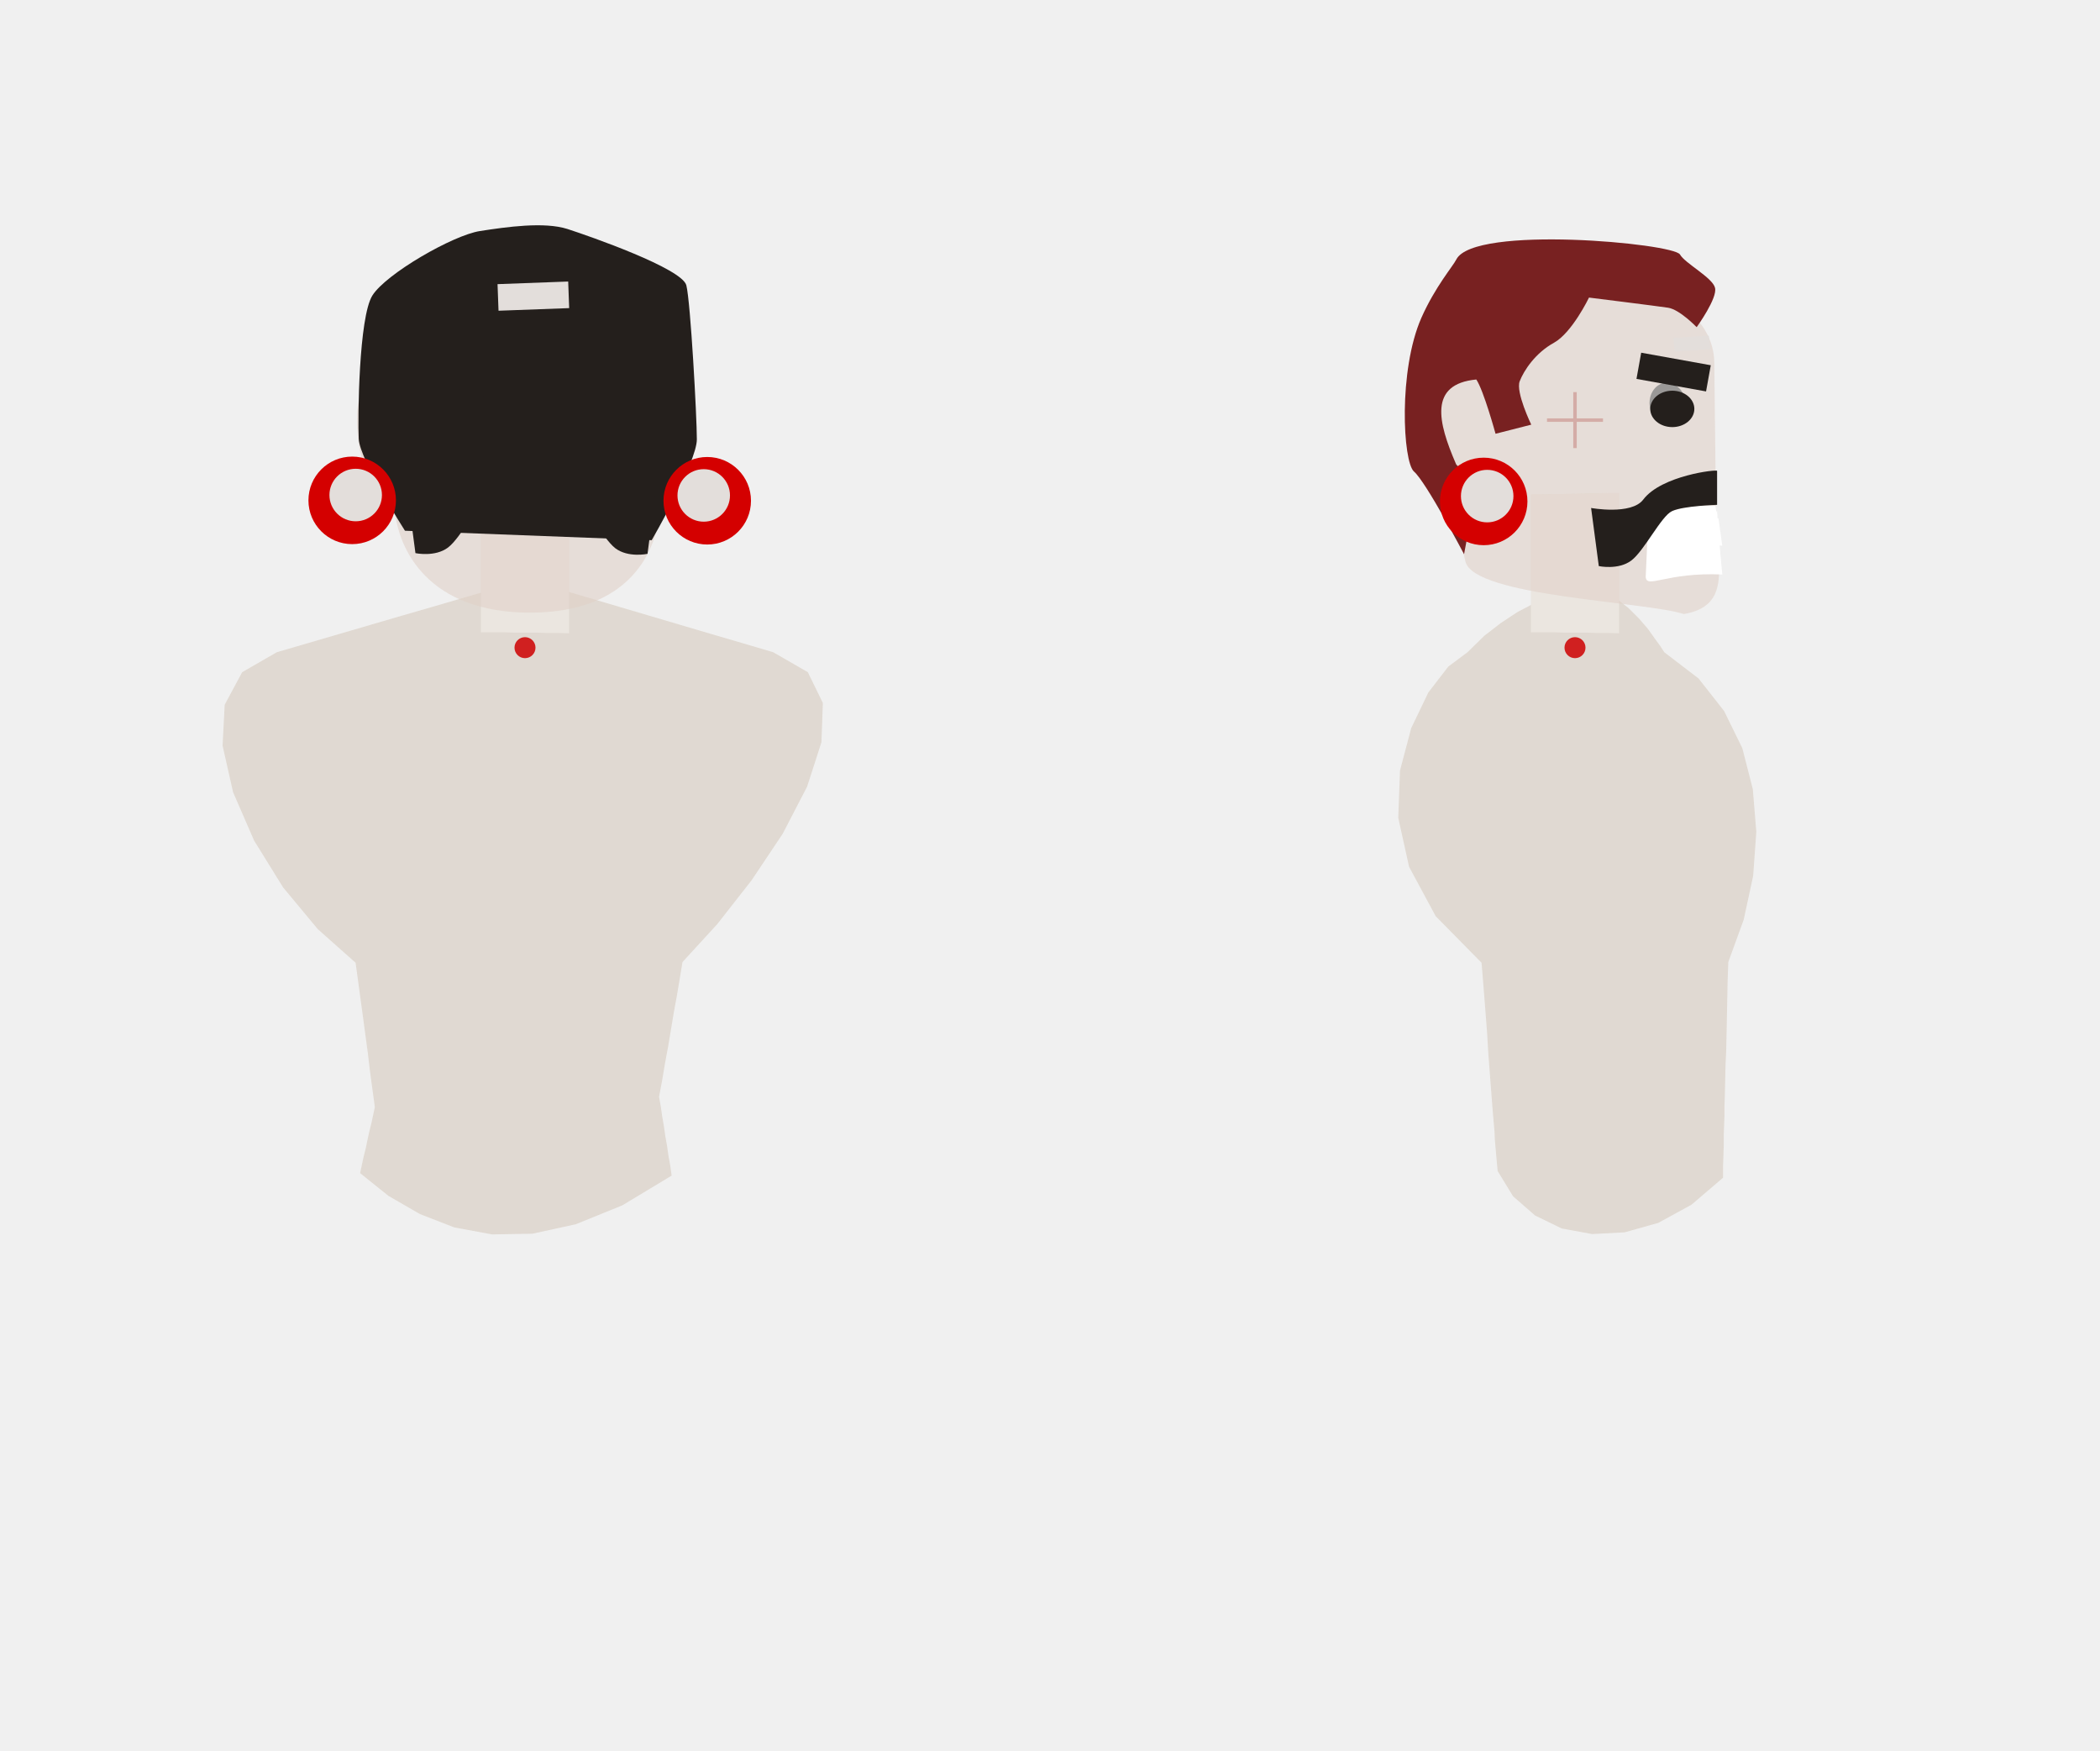
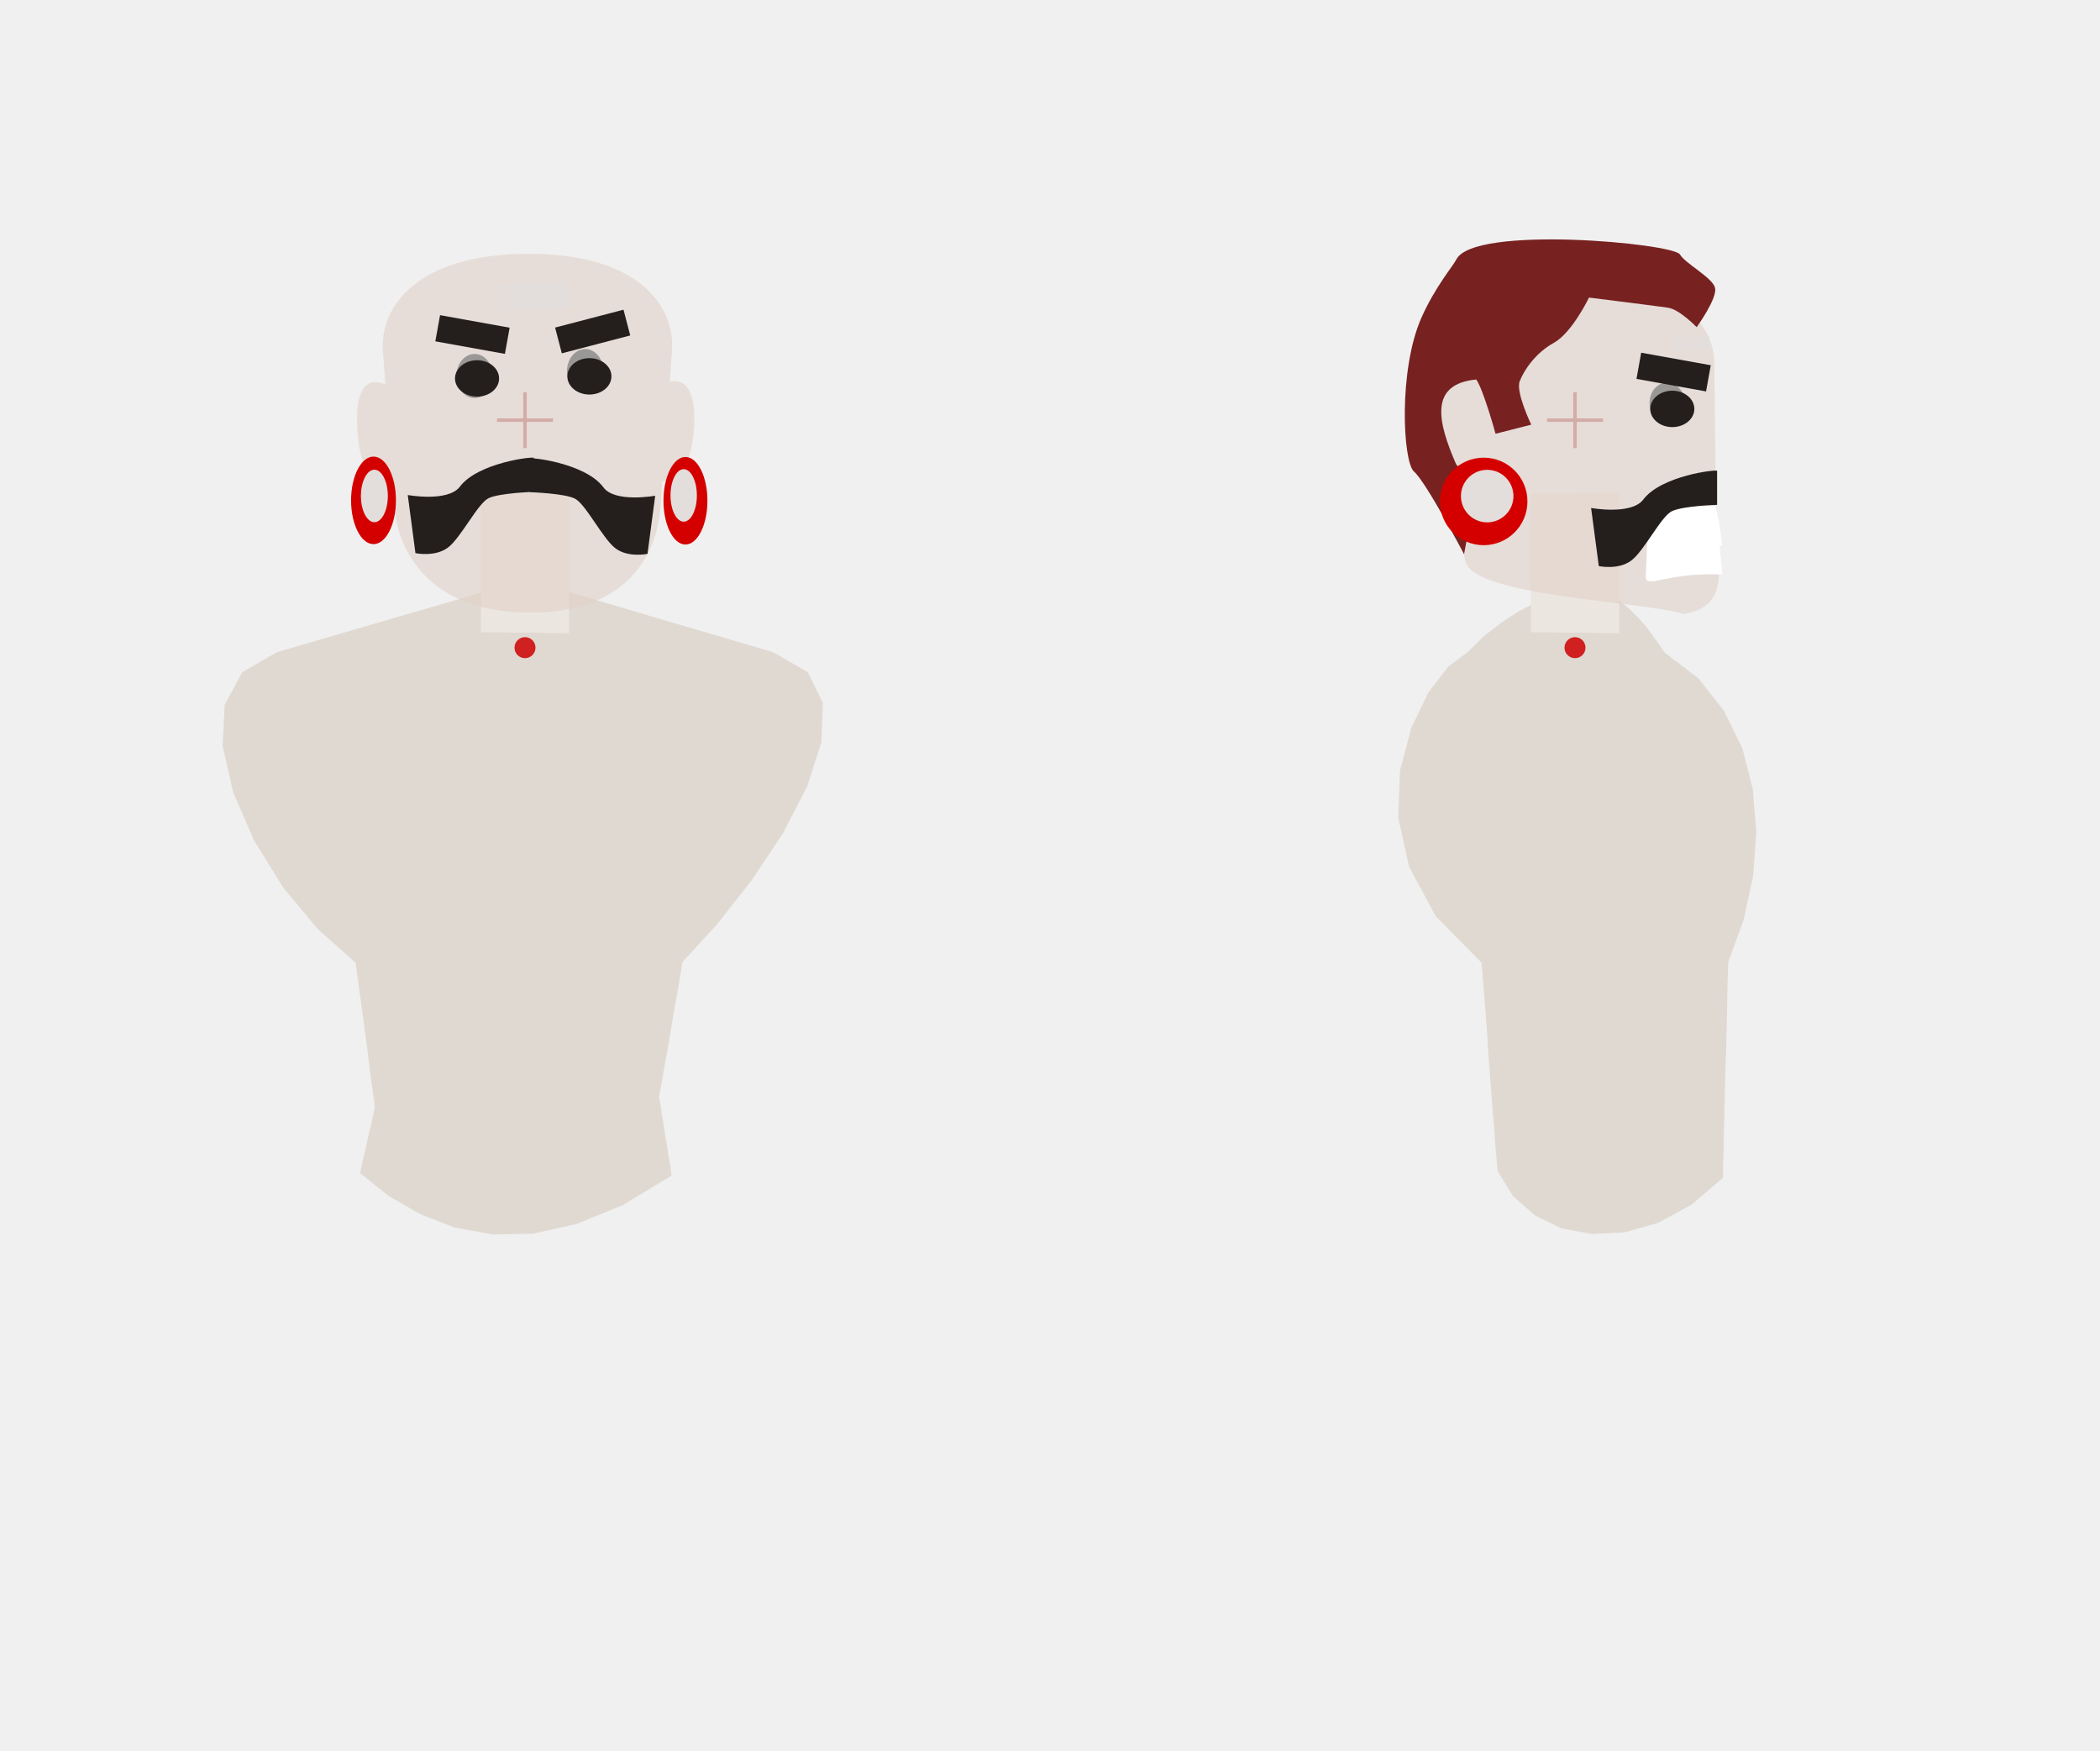
- <svg xmlns="http://www.w3.org/2000/svg" width="1200" height="1000" viewBox="-1.5 -1.2 6 5">
-   <g>
-     <g opacity="0.7">
-       <path d="M0.709 0.663L0.621 0.637L0.532 0.611L0.444 0.585L0.356 0.559L0.268 0.533L0.18 0.507L0.092 0.481L0.004 0.455L-0.085 0.481L-0.174 0.507L-0.263 0.533L-0.353 0.559L-0.442 0.585L-0.531 0.611L-0.62 0.637L-0.709 0.663L-0.808 0.72L-0.858 0.813L-0.864 0.93L-0.834 1.063L-0.774 1.201L-0.691 1.335L-0.592 1.454L-0.484 1.55L-0.477 1.601L-0.47 1.653L-0.463 1.704L-0.456 1.756L-0.449 1.808L-0.443 1.859L-0.436 1.911L-0.429 1.962L-0.434 1.986L-0.439 2.009L-0.445 2.033L-0.45 2.056L-0.455 2.08L-0.461 2.104L-0.466 2.127L-0.471 2.151L-0.39 2.216L-0.3 2.268L-0.202 2.306L-0.094 2.326L0.021 2.324L0.145 2.297L0.278 2.243L0.419 2.158L0.415 2.13L0.41 2.102L0.406 2.074L0.401 2.046L0.397 2.018L0.392 1.989L0.388 1.961L0.383 1.933L0.392 1.885L0.4 1.837L0.409 1.789L0.417 1.741L0.425 1.693L0.434 1.644L0.442 1.596L0.45 1.548L0.549 1.44L0.647 1.315L0.736 1.182L0.806 1.047L0.847 0.92L0.851 0.808L0.808 0.72Z" fill="#d9cfc4" />
-       <path d="M0.126 0.609L0.126 0.558L0.126 0.508L0.126 0.458L0.126 0.408L0.126 0.358L0.126 0.308L0.126 0.258L0.126 0.208L0.095 0.208L0.063 0.209L0.032 0.209L0 0.21L-0.032 0.211L-0.063 0.211L-0.095 0.212L-0.126 0.212L-0.126 0.262L-0.126 0.311L-0.126 0.36L-0.126 0.409L-0.126 0.458L-0.126 0.507L-0.126 0.557L-0.126 0.606L-0.095 0.606L-0.063 0.606L-0.032 0.607L0 0.607L0.032 0.607L0.063 0.608L0.095 0.608Z" fill="#e8e1d9" />
-       <path d="M-0.08 0H0.08M0 -0.08V0.08" stroke="#b04040" stroke-width="0.01" fill="none" />
-       <g opacity="0.6">
-         <g>
-           <path style="fill:#d9c3b6;stroke-width:0.015" d="m 0.014,0.55 c 0.288,0 0.364,-0.177 0.373,-0.301 l 0.033,-0.447 c 0.009,-0.123 -0.089,-0.277 -0.41,-0.277 -0.321,0 -0.425,0.154 -0.416,0.277 l 0.033,0.447 c 0.009,0.123 0.099,0.301 0.387,0.301 z" />
-           <path style="fill:#d9c3b6;fill-opacity:1;stroke-width:0.015" d="m 0.37,0.156 0.003,-0.246 c 5.574e-4,-0.002 0.121,-0.091 0.11,0.111 -0.01,0.166 -0.095,0.175 -0.113,0.135 z" />
-           <path style="fill:#d9c3b6;fill-opacity:1;stroke-width:0.015" d="m -0.378,0.156 -0.003,-0.246 c -5.575e-4,-0.002 -0.11,-0.085 -0.098,0.117 0.01,0.166 0.083,0.169 0.101,0.129 z" />
+ <svg xmlns="http://www.w3.org/2000/svg" width="1200" height="1000" viewBox="-1.5 -1.2 6 5" version="1.1" id="svg1395">
+   <defs id="defs1399" />
+   <g id="g1323">
+     <g opacity="0.7" id="g1275">
+       <path d="M0.709 0.663L0.621 0.637L0.532 0.611L0.444 0.585L0.356 0.559L0.268 0.533L0.18 0.507L0.092 0.481L0.004 0.455L-0.085 0.481L-0.174 0.507L-0.263 0.533L-0.353 0.559L-0.442 0.585L-0.531 0.611L-0.62 0.637L-0.709 0.663L-0.808 0.72L-0.858 0.813L-0.864 0.93L-0.834 1.063L-0.774 1.201L-0.691 1.335L-0.592 1.454L-0.484 1.55L-0.477 1.601L-0.47 1.653L-0.463 1.704L-0.456 1.756L-0.449 1.808L-0.443 1.859L-0.436 1.911L-0.429 1.962L-0.434 1.986L-0.439 2.009L-0.445 2.033L-0.45 2.056L-0.455 2.08L-0.461 2.104L-0.466 2.127L-0.471 2.151L-0.39 2.216L-0.3 2.268L-0.202 2.306L-0.094 2.326L0.021 2.324L0.145 2.297L0.278 2.243L0.419 2.158L0.415 2.13L0.41 2.102L0.406 2.074L0.401 2.046L0.397 2.018L0.392 1.989L0.388 1.961L0.383 1.933L0.392 1.885L0.4 1.837L0.409 1.789L0.417 1.741L0.425 1.693L0.434 1.644L0.442 1.596L0.45 1.548L0.549 1.44L0.647 1.315L0.736 1.182L0.806 1.047L0.847 0.92L0.851 0.808L0.808 0.72Z" fill="#d9cfc4" id="path1253" />
+       <path d="M0.126 0.609L0.126 0.558L0.126 0.508L0.126 0.458L0.126 0.408L0.126 0.358L0.126 0.308L0.126 0.258L0.126 0.208L0.095 0.208L0.063 0.209L0.032 0.209L0 0.21L-0.032 0.211L-0.063 0.211L-0.095 0.212L-0.126 0.212L-0.126 0.262L-0.126 0.311L-0.126 0.36L-0.126 0.409L-0.126 0.458L-0.126 0.507L-0.126 0.557L-0.126 0.606L-0.095 0.606L-0.063 0.606L-0.032 0.607L0 0.607L0.032 0.607L0.063 0.608L0.095 0.608Z" fill="#e8e1d9" id="path1255" />
+       <path d="M-0.08 0H0.08M0 -0.08V0.08" stroke="#b04040" stroke-width="0.01" fill="none" id="path1257" />
+       <g opacity="0.6" id="g1273">
+         <g id="g1265">
+           <path style="fill:#d9c3b6;stroke-width:0.015" d="m 0.014,0.55 c 0.288,0 0.364,-0.177 0.373,-0.301 l 0.033,-0.447 c 0.009,-0.123 -0.089,-0.277 -0.41,-0.277 -0.321,0 -0.425,0.154 -0.416,0.277 l 0.033,0.447 c 0.009,0.123 0.099,0.301 0.387,0.301 z" id="path1259" />
+           <path style="fill:#d9c3b6;fill-opacity:1;stroke-width:0.015" d="m 0.37,0.156 0.003,-0.246 c 5.574e-4,-0.002 0.121,-0.091 0.11,0.111 -0.01,0.166 -0.095,0.175 -0.113,0.135 z" id="path1261" />
+           <path style="fill:#d9c3b6;fill-opacity:1;stroke-width:0.015" d="m -0.378,0.156 -0.003,-0.246 c -5.575e-4,-0.002 -0.11,-0.085 -0.098,0.117 0.01,0.166 0.083,0.169 0.101,0.129 z" id="path1263" />
        </g>
-         <g>
-           <ellipse style="fill:#241f1c;stroke-width:0.015" cx="-0.144" cy="-0.126" rx="0.052" ry="0.063" />
-           <ellipse style="fill:#241f1c;stroke-width:0.015" cx="0.172" cy="-0.14" rx="0.052" ry="0.063" />
+         <g id="g1271">
+           <ellipse style="fill:#241f1c;stroke-width:0.015" cx="-0.144" cy="-0.126" rx="0.052" ry="0.063" id="ellipse1267" />
+           <ellipse style="fill:#241f1c;stroke-width:0.015" cx="0.172" cy="-0.14" rx="0.052" ry="0.063" id="ellipse1269" />
        </g>
      </g>
    </g>
-     <g />
-     <g />
-     <g>
-       <path style="fill:#241f1c;fill-opacity:1;stroke-width:0.015" d="m -0.343,0.316 c 0,0 -0.129,-0.202 -0.132,-0.262 -0.003,-0.059 0,-0.348 0.039,-0.41 0.039,-0.062 0.23,-0.172 0.307,-0.184 0.077,-0.012 0.184,-0.027 0.25,-0.006 0.065,0.021 0.328,0.113 0.34,0.161 0.012,0.048 0.03,0.375 0.03,0.44 0,0.065 -0.129,0.288 -0.129,0.288" />
+     <g id="g1277" />
+     <g id="g1279" />
+     <g id="g1283" style="display:none">
+       <path style="fill:#241f1c;fill-opacity:1;stroke-width:0.015" d="m -0.343,0.316 c 0,0 -0.129,-0.202 -0.132,-0.262 -0.003,-0.059 0,-0.348 0.039,-0.41 0.039,-0.062 0.23,-0.172 0.307,-0.184 0.077,-0.012 0.184,-0.027 0.25,-0.006 0.065,0.021 0.328,0.113 0.34,0.161 0.012,0.048 0.03,0.375 0.03,0.44 0,0.065 -0.129,0.288 -0.129,0.288" id="path1281" />
    </g>
-     <g>
-       <ellipse style="fill:#241f1c;stroke-width:0.015" cx="-0.119" cy="-0.137" rx="0.052" ry="0.063" transform="matrix(0,1,1,0,0,0)" />
-       <ellipse style="fill:#241f1c;stroke-width:0.015" cx="0.125" cy="0.184" rx="0.052" ry="0.063" transform="rotate(-90)" />
+     <g id="g1289">
+       <ellipse style="fill:#241f1c;stroke-width:0.015" cx="-0.119" cy="-0.137" rx="0.052" ry="0.063" transform="matrix(0,1,1,0,0,0)" id="ellipse1285" />
+       <ellipse style="fill:#241f1c;stroke-width:0.015" cx="0.125" cy="0.184" rx="0.052" ry="0.063" transform="rotate(-90)" id="ellipse1287" />
    </g>
-     <g>
-       <rect style="fill:#241f1c;fill-opacity:1;stroke-width:0.015" width="0.202" height="0.076" x="-0.292" y="-0.252" transform="rotate(10.2116)" />
-       <rect style="fill:#241f1c;fill-opacity:1;stroke-width:0.015" width="0.202" height="0.076" x="0.15" y="-0.234" transform="rotate(-14.63679)" />
-       <rect style="fill:#e3dedb;fill-opacity:1;stroke-width:0.015" width="0.202" height="0.076" x="-0.064" y="-0.391" transform="rotate(-2.126824)" />
-       <path style="fill:#241f1c;fill-opacity:1;stroke-width:0.015" d="m 0.025,0.108 c 9.325e-4,-0.005 -0.159,0.013 -0.211,0.082 -0.034,0.045 -0.149,0.024 -0.149,0.024 l 0.022,0.166 c 0,0 0.056,0.012 0.093,-0.016 0.037,-0.028 0.085,-0.126 0.116,-0.141 0.031,-0.015 0.129,-0.018 0.129,-0.018 z" />
-       <path style="fill:#241f1c;fill-opacity:1;stroke-width:0.015" d="m 0.015,0.11 c -9.247e-4,-0.005 0.158,0.013 0.209,0.082 0.033,0.045 0.148,0.024 0.148,0.024 l -0.022,0.166 c 0,0 -0.055,0.012 -0.092,-0.016 C 0.221,0.337 0.173,0.239 0.142,0.224 0.112,0.209 0.015,0.206 0.015,0.206 Z" />
-       <g transform="matrix(0.018898 0 0 0.018898 1.363554 -1.302062)">
-         <circle style="fill:#d40000;fill-opacity:1;stroke-width:0.794" cx="-98.28" cy="81.03" r="6.615" />
+     <g id="g1317">
+       <rect style="fill:#241f1c;fill-opacity:1;stroke-width:0.015" width="0.202" height="0.076" x="-0.292" y="-0.252" transform="rotate(10.2116)" id="rect1291" />
+       <rect style="fill:#241f1c;fill-opacity:1;stroke-width:0.015" width="0.202" height="0.076" x="0.15" y="-0.234" transform="rotate(-14.63679)" id="rect1293" />
+       <rect style="fill:#e3dedb;fill-opacity:1;stroke-width:0.015" width="0.202" height="0.076" x="-0.064" y="-0.391" transform="rotate(-2.126824)" id="rect1295" />
+       <path style="fill:#241f1c;fill-opacity:1;stroke-width:0.015" d="m 0.025,0.108 c 9.325e-4,-0.005 -0.159,0.013 -0.211,0.082 -0.034,0.045 -0.149,0.024 -0.149,0.024 l 0.022,0.166 c 0,0 0.056,0.012 0.093,-0.016 0.037,-0.028 0.085,-0.126 0.116,-0.141 0.031,-0.015 0.129,-0.018 0.129,-0.018 z" id="path1297" />
+       <path style="fill:#241f1c;fill-opacity:1;stroke-width:0.015" d="m 0.015,0.11 c -9.247e-4,-0.005 0.158,0.013 0.209,0.082 0.033,0.045 0.148,0.024 0.148,0.024 l -0.022,0.166 c 0,0 -0.055,0.012 -0.092,-0.016 C 0.221,0.337 0.173,0.239 0.142,0.224 0.112,0.209 0.015,0.206 0.015,0.206 Z" id="path1299" />
+       <g transform="matrix(0.0096894,0,0,0.018898,0.5194486,-1.302062)" id="g1303" style="stroke-width:1.397">
+         <circle style="fill:#d40000;fill-opacity:1;stroke-width:1.109" cx="-98.28" cy="81.03" r="6.615" id="circle1301" />
      </g>
-       <g transform="matrix(0.018898 0 0 0.018898 1.363554 -1.302062)">
-         <circle style="fill:#e3dedb;fill-opacity:1;stroke-width:0.794" cx="-97.751" cy="80.224" r="3.969" />
+       <g transform="matrix(0.0096894,0,0,0.018898,0.5168003,-1.299414)" id="g1307" style="stroke-width:1.397">
+         <circle style="fill:#e3dedb;fill-opacity:1;stroke-width:1.109" cx="-97.751" cy="80.224" r="3.969" id="circle1305" />
      </g>
-       <g transform="matrix(-0.018898 0 0 0.018898 -1.336627 -1.300938)">
-         <circle style="fill:#d40000;fill-opacity:1;stroke-width:0.794" cx="-98.28" cy="81.03" r="6.615" />
+       <g transform="matrix(-0.00948922,0,0,0.018898,-0.4741715,-1.300938)" id="g1311" style="stroke-width:1.411">
+         <circle style="fill:#d40000;fill-opacity:1;stroke-width:1.12" cx="-98.28" cy="81.03" r="6.615" id="circle1309" />
      </g>
-       <g transform="matrix(-0.018898 0 0 0.018898 -1.336627 -1.300938)">
-         <circle style="fill:#e3dedb;fill-opacity:1;stroke-width:0.794" cx="-97.751" cy="80.224" r="3.969" />
+       <g transform="matrix(-0.018898 0 0 0.018898 -1.336627 -1.300938)" id="g1315">
+         <ellipse style="fill:#e3dedb;fill-opacity:1;stroke-width:0.794" cx="-94.721" cy="80.224" id="circle1313" rx="1.993" ry="3.969" />
      </g>
    </g>
-     <g>
-       <circle cx="0" cy="0.65" r="0.03" fill="#d02020" />
+     <g id="g1321">
+       <circle cx="0" cy="0.65" r="0.03" fill="#d02020" id="circle1319" />
    </g>
  </g>
-   <g transform="translate(3 0)">
-     <g opacity="0.7">
-       <path d="M0.255 0.663L0.244 0.646L0.228 0.624L0.208 0.596L0.183 0.567L0.153 0.537L0.116 0.508L0.073 0.482L0.022 0.462L-0.005 0.475L-0.038 0.489L-0.076 0.505L-0.118 0.524L-0.164 0.548L-0.211 0.579L-0.259 0.616L-0.307 0.663L-0.362 0.704L-0.419 0.778L-0.468 0.88L-0.5 1.001L-0.505 1.136L-0.474 1.276L-0.398 1.417L-0.267 1.55L-0.263 1.598L-0.259 1.648L-0.255 1.7L-0.251 1.752L-0.248 1.804L-0.244 1.857L-0.24 1.91L-0.236 1.962L-0.234 1.986L-0.232 2.009L-0.23 2.032L-0.229 2.055L-0.227 2.078L-0.225 2.101L-0.223 2.123L-0.221 2.145L-0.177 2.217L-0.114 2.272L-0.038 2.309L0.049 2.325L0.142 2.32L0.238 2.293L0.333 2.241L0.423 2.164L0.423 2.132L0.424 2.101L0.425 2.071L0.425 2.042L0.426 2.014L0.427 1.986L0.427 1.959L0.428 1.933L0.429 1.888L0.43 1.844L0.432 1.799L0.433 1.753L0.434 1.706L0.435 1.656L0.436 1.604L0.438 1.548L0.482 1.427L0.509 1.302L0.518 1.176L0.508 1.054L0.478 0.937L0.426 0.831L0.353 0.738Z" fill="#d9cfc4" />
-       <path d="M0.126 0.609L0.126 0.558L0.126 0.508L0.126 0.458L0.126 0.408L0.126 0.358L0.126 0.308L0.126 0.258L0.126 0.208L0.095 0.208L0.063 0.209L0.032 0.209L0 0.21L-0.032 0.211L-0.063 0.211L-0.095 0.212L-0.126 0.212L-0.126 0.262L-0.126 0.311L-0.126 0.36L-0.126 0.409L-0.126 0.458L-0.126 0.507L-0.126 0.557L-0.126 0.606L-0.095 0.606L-0.063 0.606L-0.032 0.607L0 0.607L0.032 0.607L0.063 0.608L0.095 0.608Z" fill="#e8e1d9" />
-       <path d="M-0.08 0H0.08M0 -0.08V0.08" stroke="#b04040" stroke-width="0.01" fill="none" />
-       <g opacity="0.6">
-         <g>
-           <path style="fill:#d9c3b6;stroke-width:0.015" d="m 0.311,0.554 c 0.14,-0.024 0.094,-0.142 0.092,-0.275 l -0.005,-0.443 c -0.001,-0.124 -0.132,-0.259 -0.449,-0.208 -0.317,0.051 -0.395,0.22 -0.366,0.34 l 0.104,0.436 c 0.024,0.1 0.513,0.114 0.624,0.15 z" />
+   <g transform="translate(3 0)" id="g1393">
+     <g opacity="0.7" id="g1341">
+       <path d="M0.255 0.663L0.244 0.646L0.228 0.624L0.208 0.596L0.183 0.567L0.153 0.537L0.116 0.508L0.073 0.482L0.022 0.462L-0.005 0.475L-0.038 0.489L-0.076 0.505L-0.118 0.524L-0.164 0.548L-0.211 0.579L-0.259 0.616L-0.307 0.663L-0.362 0.704L-0.419 0.778L-0.468 0.88L-0.5 1.001L-0.505 1.136L-0.474 1.276L-0.398 1.417L-0.267 1.55L-0.263 1.598L-0.259 1.648L-0.255 1.7L-0.251 1.752L-0.248 1.804L-0.244 1.857L-0.24 1.91L-0.236 1.962L-0.234 1.986L-0.232 2.009L-0.23 2.032L-0.229 2.055L-0.227 2.078L-0.225 2.101L-0.223 2.123L-0.221 2.145L-0.177 2.217L-0.114 2.272L-0.038 2.309L0.049 2.325L0.142 2.32L0.238 2.293L0.333 2.241L0.423 2.164L0.423 2.132L0.424 2.101L0.425 2.071L0.425 2.042L0.426 2.014L0.427 1.986L0.427 1.959L0.428 1.933L0.429 1.888L0.43 1.844L0.432 1.799L0.433 1.753L0.434 1.706L0.435 1.656L0.436 1.604L0.438 1.548L0.482 1.427L0.509 1.302L0.518 1.176L0.508 1.054L0.478 0.937L0.426 0.831L0.353 0.738Z" fill="#d9cfc4" id="path1325" />
+       <path d="M0.126 0.609L0.126 0.558L0.126 0.508L0.126 0.458L0.126 0.408L0.126 0.358L0.126 0.308L0.126 0.258L0.126 0.208L0.095 0.208L0.063 0.209L0.032 0.209L0 0.21L-0.032 0.211L-0.063 0.211L-0.095 0.212L-0.126 0.212L-0.126 0.262L-0.126 0.311L-0.126 0.36L-0.126 0.409L-0.126 0.458L-0.126 0.507L-0.126 0.557L-0.126 0.606L-0.095 0.606L-0.063 0.606L-0.032 0.607L0 0.607L0.032 0.607L0.063 0.608L0.095 0.608Z" fill="#e8e1d9" id="path1327" />
+       <path d="M-0.08 0H0.08M0 -0.08V0.08" stroke="#b04040" stroke-width="0.01" fill="none" id="path1329" />
+       <g opacity="0.6" id="g1339">
+         <g id="g1333">
+           <path style="fill:#d9c3b6;stroke-width:0.015" d="m 0.311,0.554 c 0.14,-0.024 0.094,-0.142 0.092,-0.275 l -0.005,-0.443 c -0.001,-0.124 -0.132,-0.259 -0.449,-0.208 -0.317,0.051 -0.395,0.22 -0.366,0.34 l 0.104,0.436 c 0.024,0.1 0.513,0.114 0.624,0.15 z" id="path1331" />
        </g>
-         <g>
-           <ellipse style="fill:#241f1c;stroke-width:0.015" cx="0.269" cy="-0.002" rx="0.052" ry="0.062" transform="rotate(-9.201606)" />
+         <g id="g1337">
+           <ellipse style="fill:#241f1c;stroke-width:0.015" cx="0.269" cy="-0.002" rx="0.052" ry="0.062" transform="rotate(-9.201606)" id="ellipse1335" />
        </g>
      </g>
    </g>
-     <g />
-     <g />
-     <g />
-     <g>
-       <ellipse style="fill:#241f1c;stroke-width:0.015" cx="-0.032" cy="0.278" rx="0.052" ry="0.063" transform="matrix(0,1,1,0,0,0)" />
+     <g id="g1343" />
+     <g id="g1345" />
+     <g id="g1347" />
+     <g id="g1351">
+       <ellipse style="fill:#241f1c;stroke-width:0.015" cx="-0.032" cy="0.278" rx="0.052" ry="0.063" transform="matrix(0,1,1,0,0,0)" id="ellipse1349" />
    </g>
-     <g>
-       <g transform="translate(0.05393187,0.01359519)" style="fill:#ffffff">
-         <path style="fill:#ffffff;fill-opacity:1;stroke-width:0.015" d="M 0.367,0.346 0.356,0.267 c -0.126,-0.002 -0.166,0.009 -0.161,0.018 l 0.017,0.034 c 0.005,0.009 0.042,0.024 0.155,0.026 z" />
+     <g id="g1357">
+       <g transform="translate(0.05393187,0.01359519)" style="fill:#ffffff" id="g1355">
+         <path style="fill:#ffffff;fill-opacity:1;stroke-width:0.015" d="M 0.367,0.346 0.356,0.267 c -0.126,-0.002 -0.166,0.009 -0.161,0.018 l 0.017,0.034 c 0.005,0.009 0.042,0.024 0.155,0.026 z" id="path1353" />
      </g>
    </g>
-     <g>
-       <g>
-         <path style="fill:#ffffff;fill-opacity:1;stroke-width:0.015" d="m 0.416,0.399 -0.01,-0.138 c -0.111,-0.004 -0.146,0.015 -0.142,0.032 l 0.015,0.061 c 0.004,0.017 0.037,0.042 0.137,0.046 z" />
+     <g id="g1363">
+       <g id="g1361">
+         <path style="fill:#ffffff;fill-opacity:1;stroke-width:0.015" d="m 0.416,0.399 -0.01,-0.138 c -0.111,-0.004 -0.146,0.015 -0.142,0.032 l 0.015,0.061 c 0.004,0.017 0.037,0.042 0.137,0.046 z" id="path1359" />
      </g>
    </g>
-     <g>
-       <g>
-         <path style="fill:#ffffff;fill-opacity:1;stroke-width:0.015" d="M 0.421,0.442 0.402,0.245 C 0.222,0.236 0.207,0.325 0.206,0.36 l -0.004,0.088 c 0.003,0.035 0.058,-0.014 0.219,-0.007 z" />
+     <g id="g1369">
+       <g id="g1367">
+         <path style="fill:#ffffff;fill-opacity:1;stroke-width:0.015" d="M 0.421,0.442 0.402,0.245 C 0.222,0.236 0.207,0.325 0.206,0.36 l -0.004,0.088 c 0.003,0.035 0.058,-0.014 0.219,-0.007 z" id="path1365" />
      </g>
    </g>
-     <g>
-       <path style="fill:#782121;fill-opacity:1;stroke-width:0.015" d="m 0.348,-0.266 c 0,0 0.06,-0.083 0.052,-0.112 -0.007,-0.029 -0.086,-0.07 -0.1,-0.095 -0.018,-0.032 -0.588,-0.085 -0.639,0.014 -0.01,0.02 -0.06,0.077 -0.1,0.167 -0.066,0.15 -0.053,0.411 -0.021,0.439 0.034,0.029 0.143,0.236 0.143,0.236 0,0 0.038,-0.205 0.043,-0.219 0.005,-0.014 -0.062,-0.021 -0.067,-0.041 -0.05,-0.116 -0.078,-0.226 0.059,-0.239 0.021,0.031 0.055,0.155 0.055,0.155 l 0.102,-0.026 c 0,0 -0.045,-0.093 -0.033,-0.124 0.012,-0.031 0.045,-0.081 0.098,-0.11 0.052,-0.029 0.1,-0.129 0.1,-0.129 0,0 0.193,0.024 0.226,0.029 0.033,0.005 0.081,0.055 0.081,0.055 z" />
-       <rect style="fill:#241f1c;fill-opacity:1;stroke-width:0.015" width="0.202" height="0.076" x="0.152" y="-0.223" transform="rotate(10.2116)" />
-       <rect style="fill:#e3dedb;fill-opacity:1;stroke-width:0.015" width="0.102" height="0.039" x="0.31" y="-0.217" transform="matrix(0.9979642,-0.06377745,0.1339205,0.9909921,0,0)" />
-       <path style="fill:#241f1c;fill-opacity:1;stroke-width:0.015" d="m 0.406,0.145 c 9.325e-4,-0.005 -0.159,0.013 -0.211,0.082 -0.034,0.045 -0.149,0.024 -0.149,0.024 l 0.022,0.166 c 0,0 0.056,0.012 0.093,-0.016 0.037,-0.028 0.085,-0.126 0.116,-0.141 0.031,-0.015 0.129,-0.018 0.129,-0.018 z" />
-       <g transform="matrix(0.018898 0 0 0.018898 1.596404 -1.299004)">
-         <circle style="fill:#d40000;fill-opacity:1;stroke-width:0.794" cx="-98.28" cy="81.03" r="6.615" />
+     <g id="g1387">
+       <path style="fill:#782121;fill-opacity:1;stroke-width:0.015" d="m 0.348,-0.266 c 0,0 0.06,-0.083 0.052,-0.112 -0.007,-0.029 -0.086,-0.07 -0.1,-0.095 -0.018,-0.032 -0.588,-0.085 -0.639,0.014 -0.01,0.02 -0.06,0.077 -0.1,0.167 -0.066,0.15 -0.053,0.411 -0.021,0.439 0.034,0.029 0.143,0.236 0.143,0.236 0,0 0.038,-0.205 0.043,-0.219 0.005,-0.014 -0.062,-0.021 -0.067,-0.041 -0.05,-0.116 -0.078,-0.226 0.059,-0.239 0.021,0.031 0.055,0.155 0.055,0.155 l 0.102,-0.026 c 0,0 -0.045,-0.093 -0.033,-0.124 0.012,-0.031 0.045,-0.081 0.098,-0.11 0.052,-0.029 0.1,-0.129 0.1,-0.129 0,0 0.193,0.024 0.226,0.029 0.033,0.005 0.081,0.055 0.081,0.055 z" id="path1371" />
+       <rect style="fill:#241f1c;fill-opacity:1;stroke-width:0.015" width="0.202" height="0.076" x="0.152" y="-0.223" transform="rotate(10.2116)" id="rect1373" />
+       <rect style="fill:#e3dedb;fill-opacity:1;stroke-width:0.015" width="0.102" height="0.039" x="0.31" y="-0.217" transform="matrix(0.9979642,-0.06377745,0.1339205,0.9909921,0,0)" id="rect1375" />
+       <path style="fill:#241f1c;fill-opacity:1;stroke-width:0.015" d="m 0.406,0.145 c 9.325e-4,-0.005 -0.159,0.013 -0.211,0.082 -0.034,0.045 -0.149,0.024 -0.149,0.024 l 0.022,0.166 c 0,0 0.056,0.012 0.093,-0.016 0.037,-0.028 0.085,-0.126 0.116,-0.141 0.031,-0.015 0.129,-0.018 0.129,-0.018 z" id="path1377" />
+       <g transform="matrix(0.018898 0 0 0.018898 1.596404 -1.299004)" id="g1381">
+         <circle style="fill:#d40000;fill-opacity:1;stroke-width:0.794" cx="-98.28" cy="81.03" r="6.615" id="circle1379" />
      </g>
-       <g transform="matrix(0.018898 0 0 0.018898 1.596404 -1.299004)">
-         <circle style="fill:#e3dedb;fill-opacity:1;stroke-width:0.794" cx="-97.751" cy="80.224" r="3.969" />
+       <g transform="matrix(0.018898 0 0 0.018898 1.596404 -1.299004)" id="g1385">
+         <circle style="fill:#e3dedb;fill-opacity:1;stroke-width:0.794" cx="-97.751" cy="80.224" r="3.969" id="circle1383" />
      </g>
    </g>
-     <g>
-       <circle cx="0" cy="0.65" r="0.03" fill="#d02020" />
+     <g id="g1391">
+       <circle cx="0" cy="0.65" r="0.03" fill="#d02020" id="circle1389" />
    </g>
  </g>
</svg>
